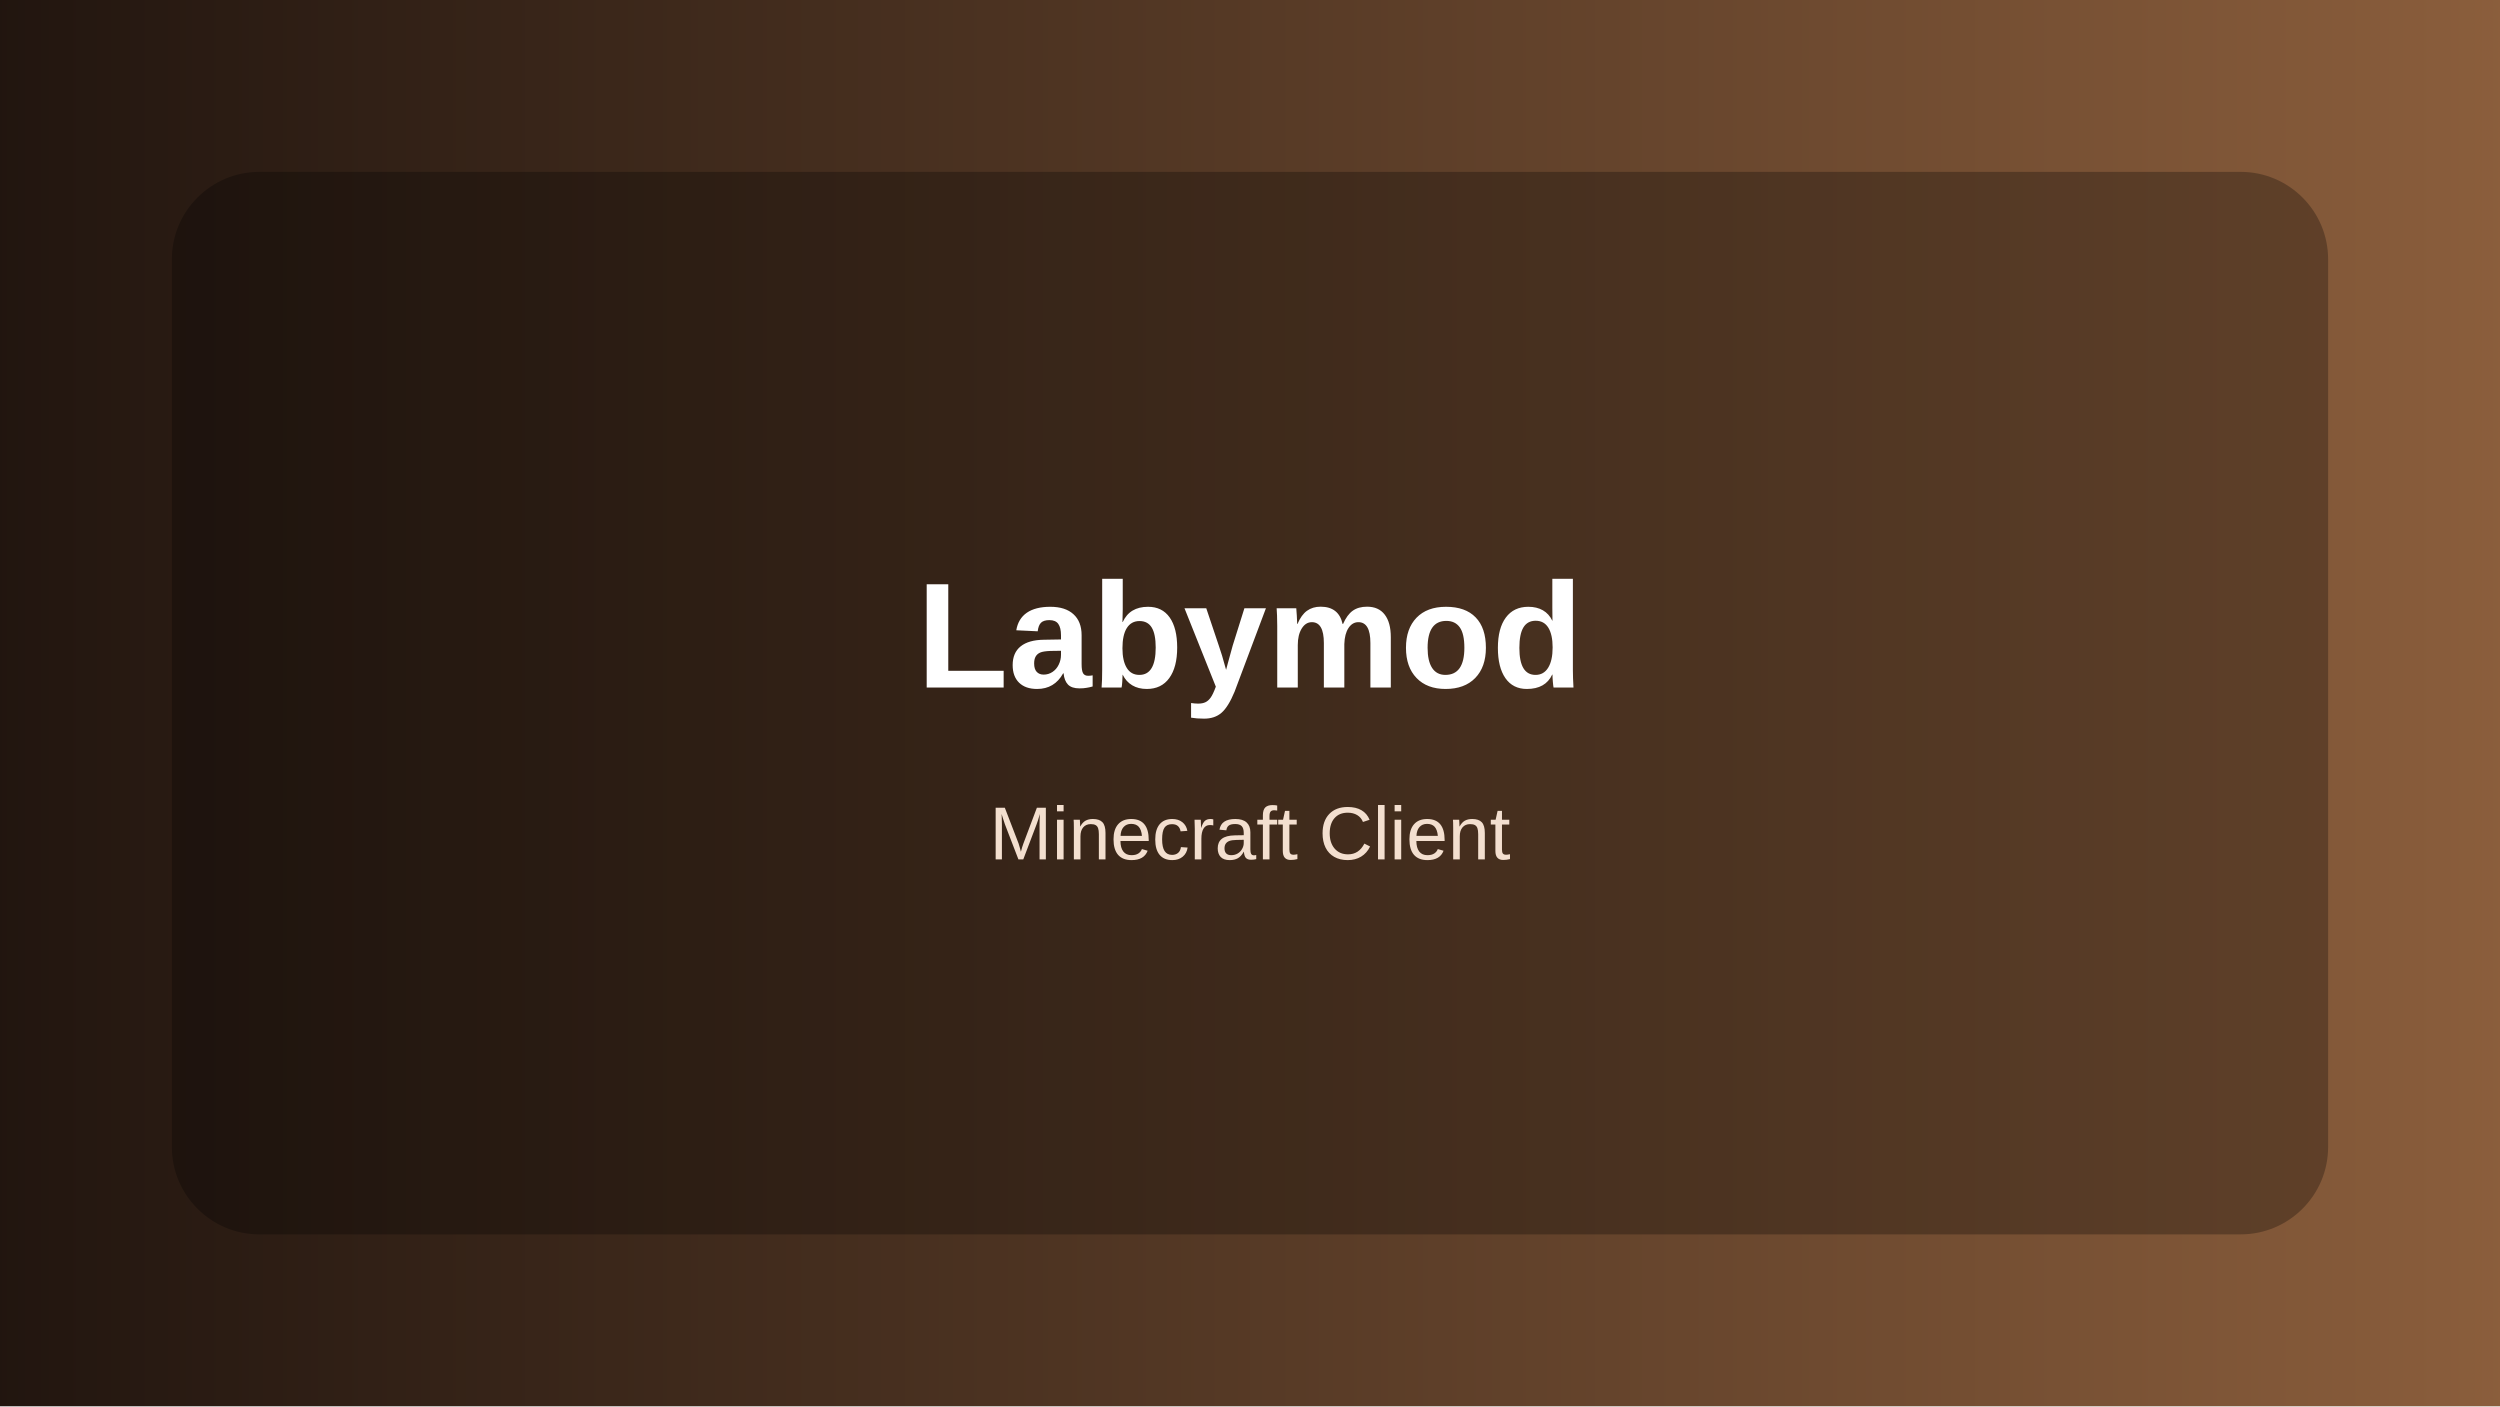
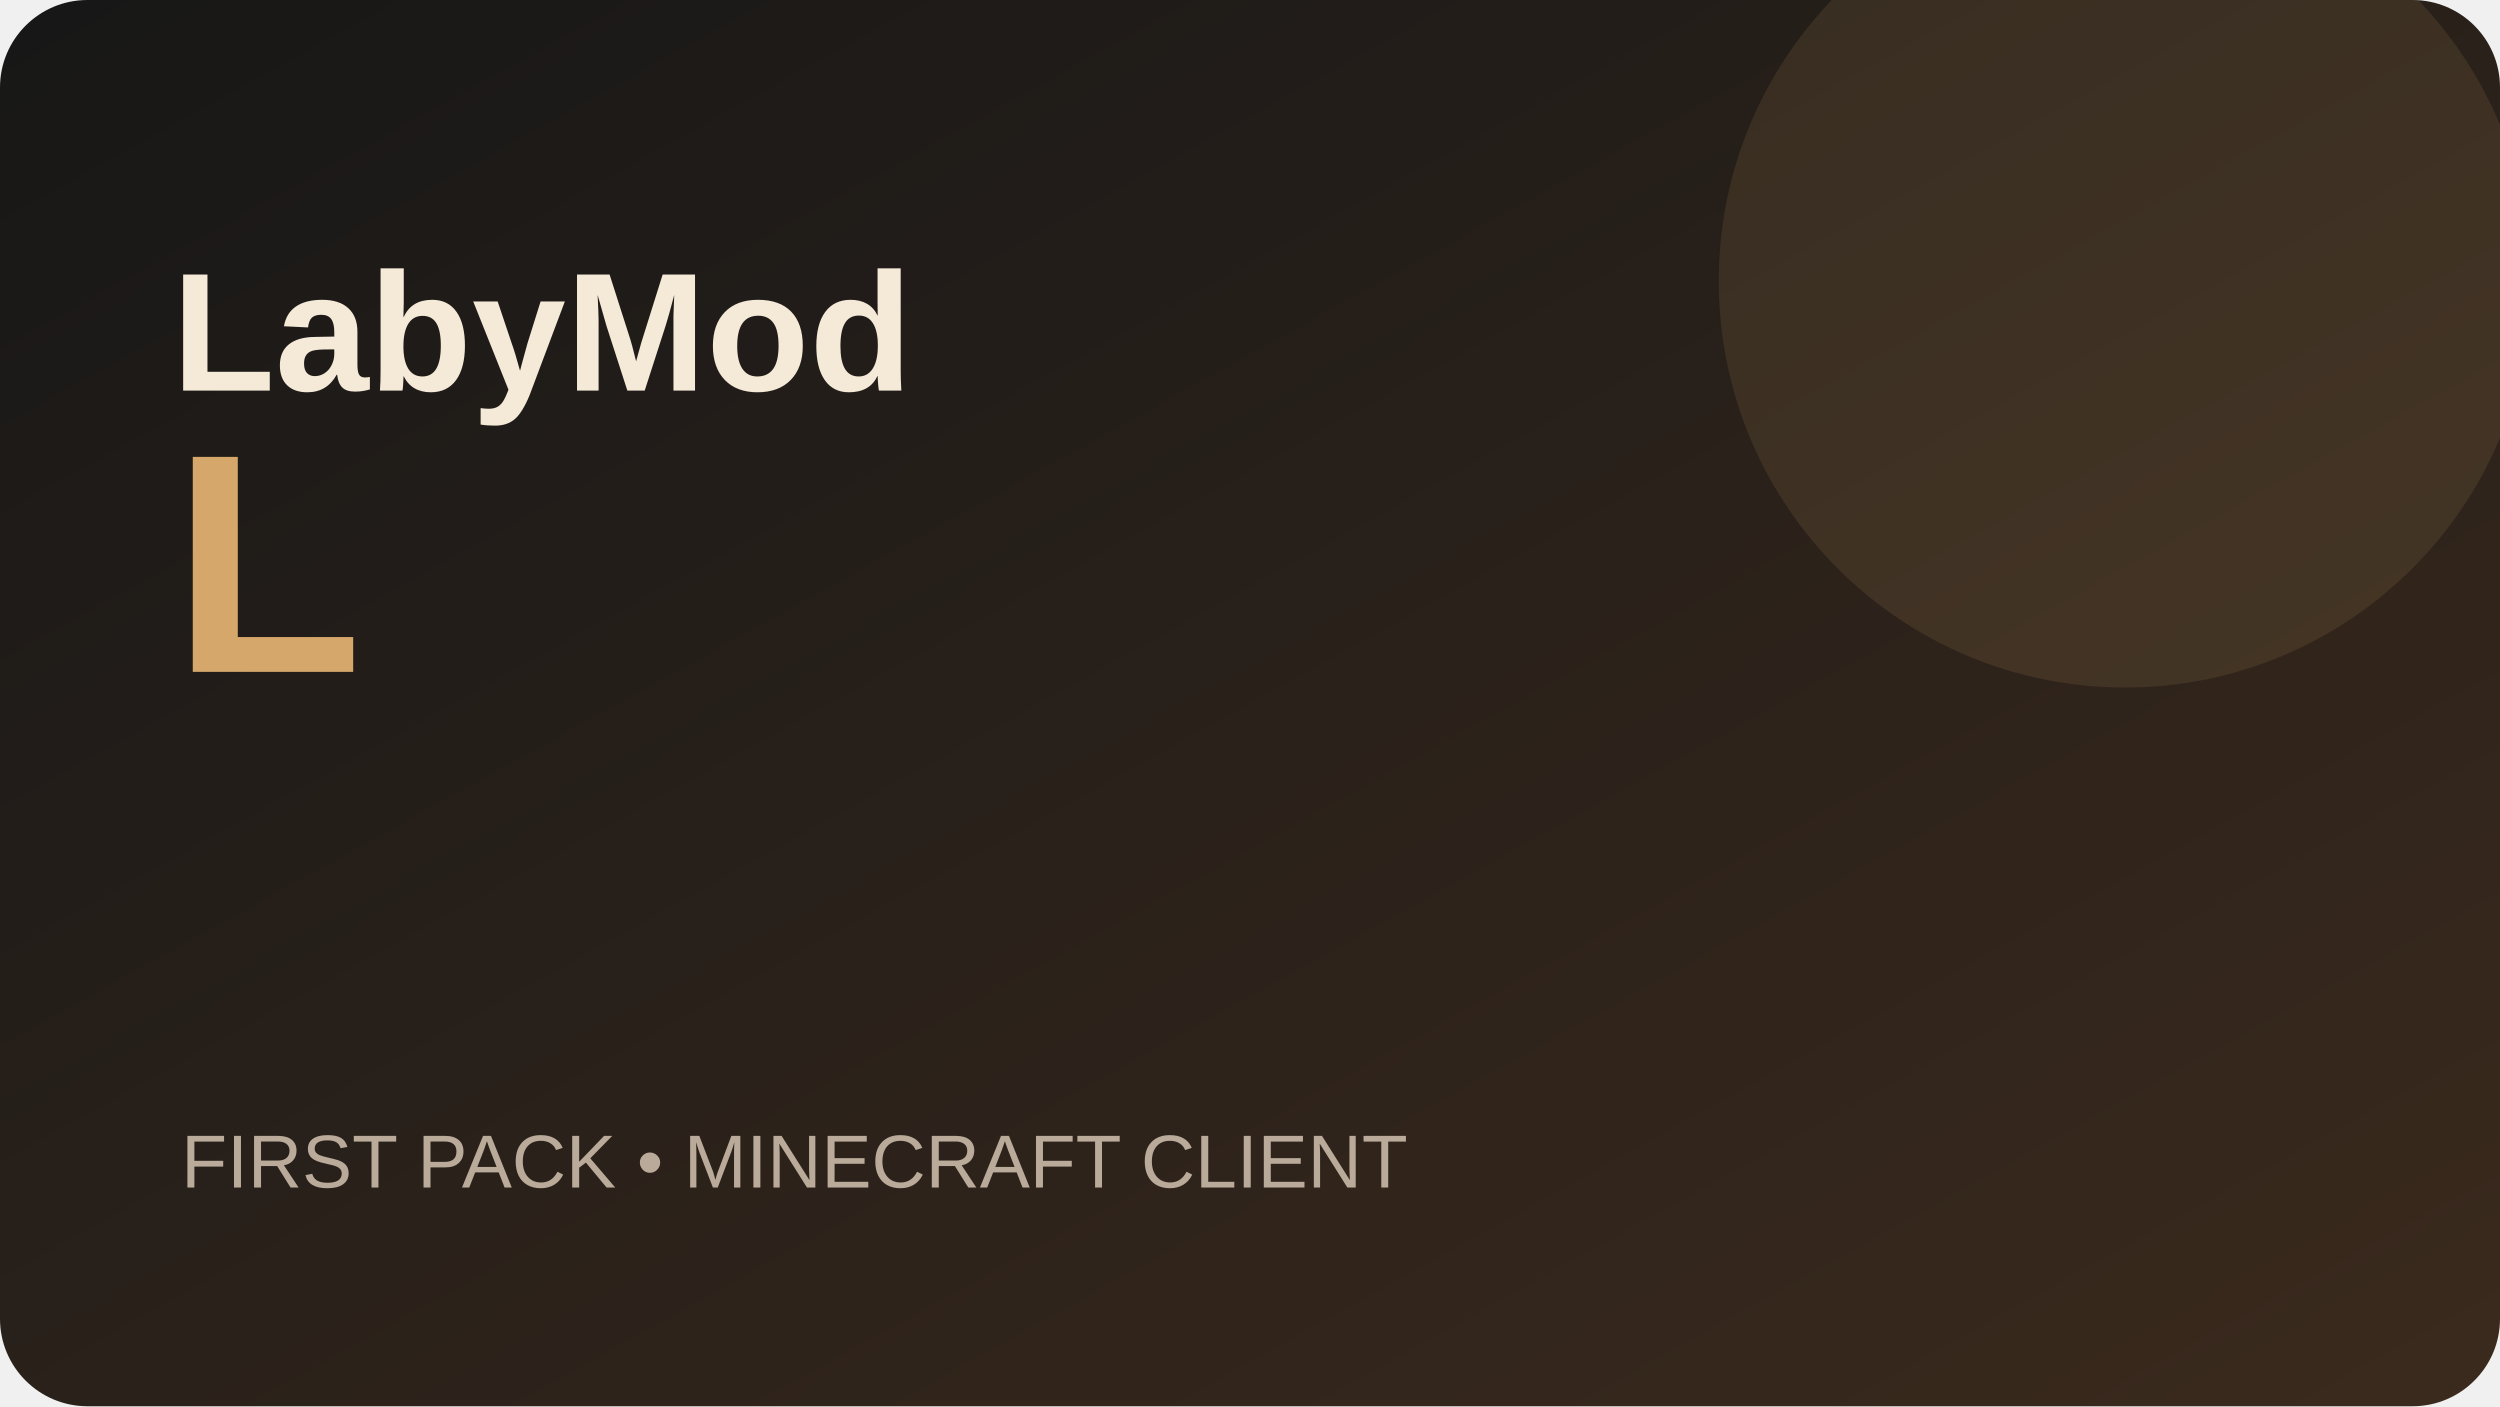
- <svg xmlns="http://www.w3.org/2000/svg" width="800" height="450" viewBox="0 0 800 450">
+ <svg xmlns="http://www.w3.org/2000/svg" viewBox="0 0 800 450">
  <defs>
-     <linearGradient id="g" x1="0" x2="1">
-       <stop stop-color="#21150f" />
-       <stop offset="1" stop-color="#8b5e3c" />
+     <linearGradient id="g" x1="0" y1="0" x2="1" y2="1">
+       <stop stop-color="#171717" />
+       <stop offset="1" stop-color="#3b2a1d" />
    </linearGradient>
  </defs>
-   <rect width="800" height="450" fill="url(#g)" />
-   <rect x="55" y="55" width="690" height="340" rx="28" fill="#000" opacity=".28" />
-   <text x="400" y="220" text-anchor="middle" font-family="Arial,sans-serif" font-size="48" font-weight="700" fill="white">Labymod</text>
-   <text x="400" y="275" text-anchor="middle" font-family="Arial,sans-serif" font-size="24" fill="#f3dfcf">Minecraft Client</text>
+   <rect width="800" height="450" rx="28" fill="url(#g)" />
+   <circle cx="680" cy="90" r="130" fill="#d6a76a" opacity=".12" />
+   <text x="55" y="125" fill="#f5e9d8" font-family="Arial,sans-serif" font-size="54" font-weight="700">LabyMod</text>
+   <text x="55" y="215" fill="#d6a76a" font-family="Arial,sans-serif" font-size="100" font-weight="800">L</text>
+   <text x="58" y="380" fill="#b9aa99" font-family="Arial,sans-serif" font-size="24">FIRST PACK • MINECRAFT CLIENT</text>
</svg>
